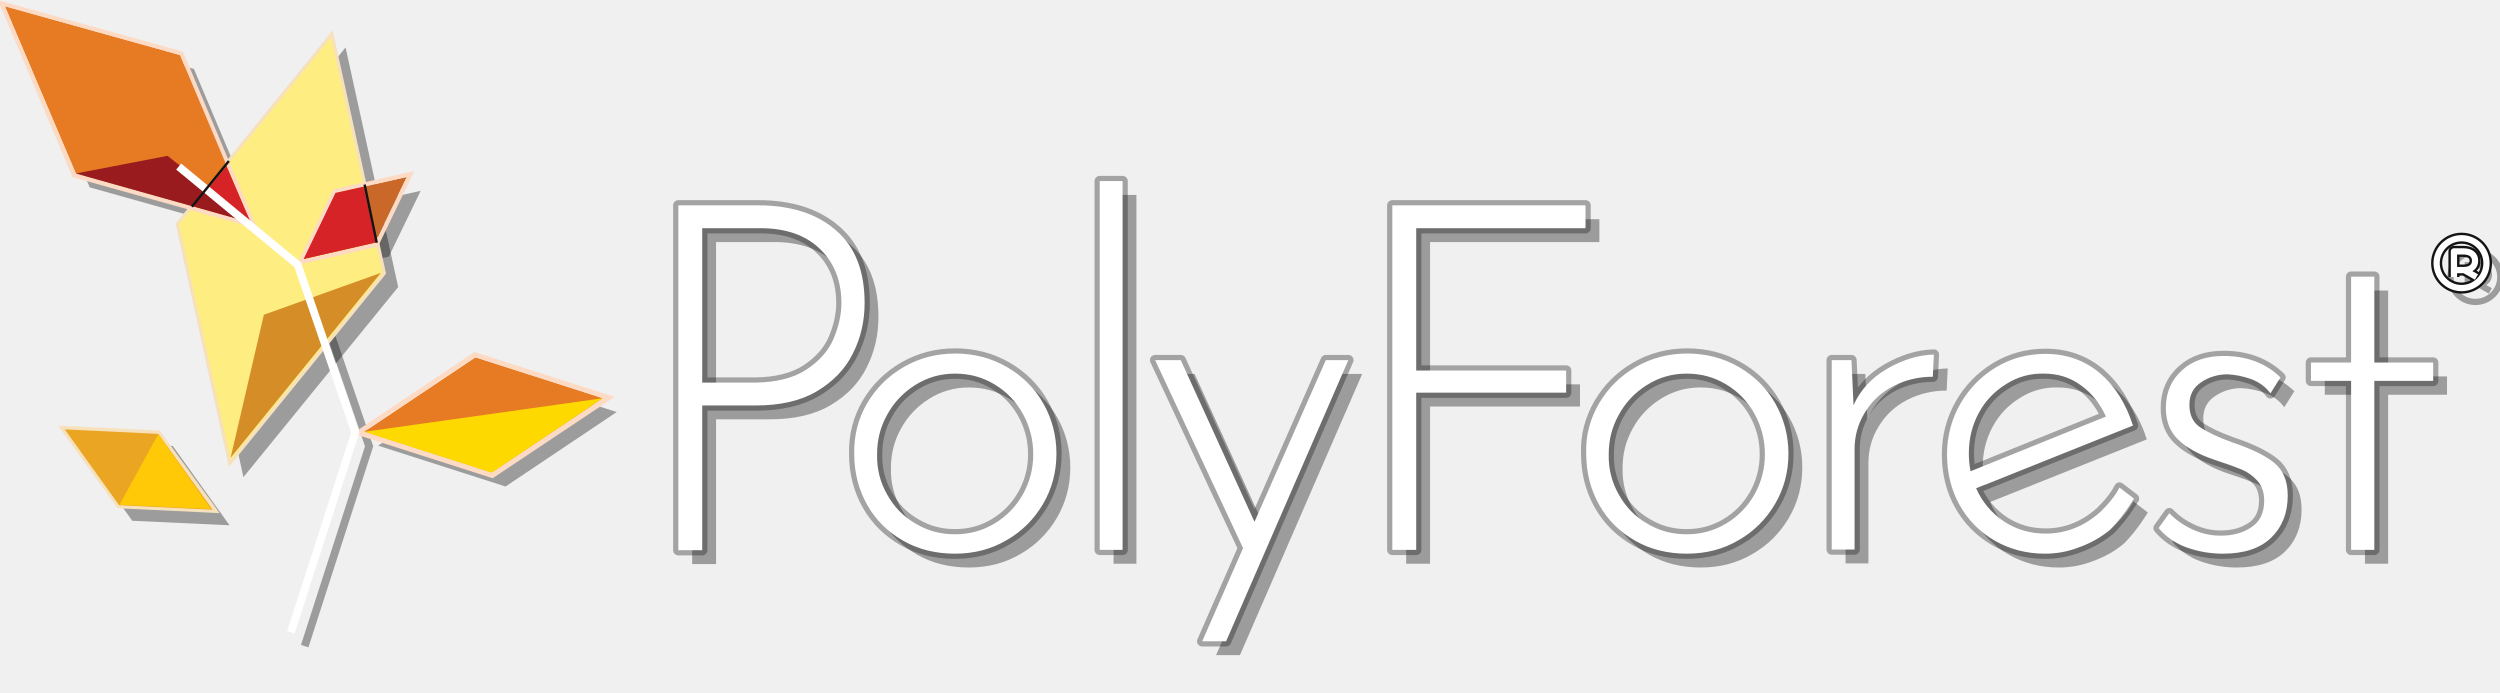
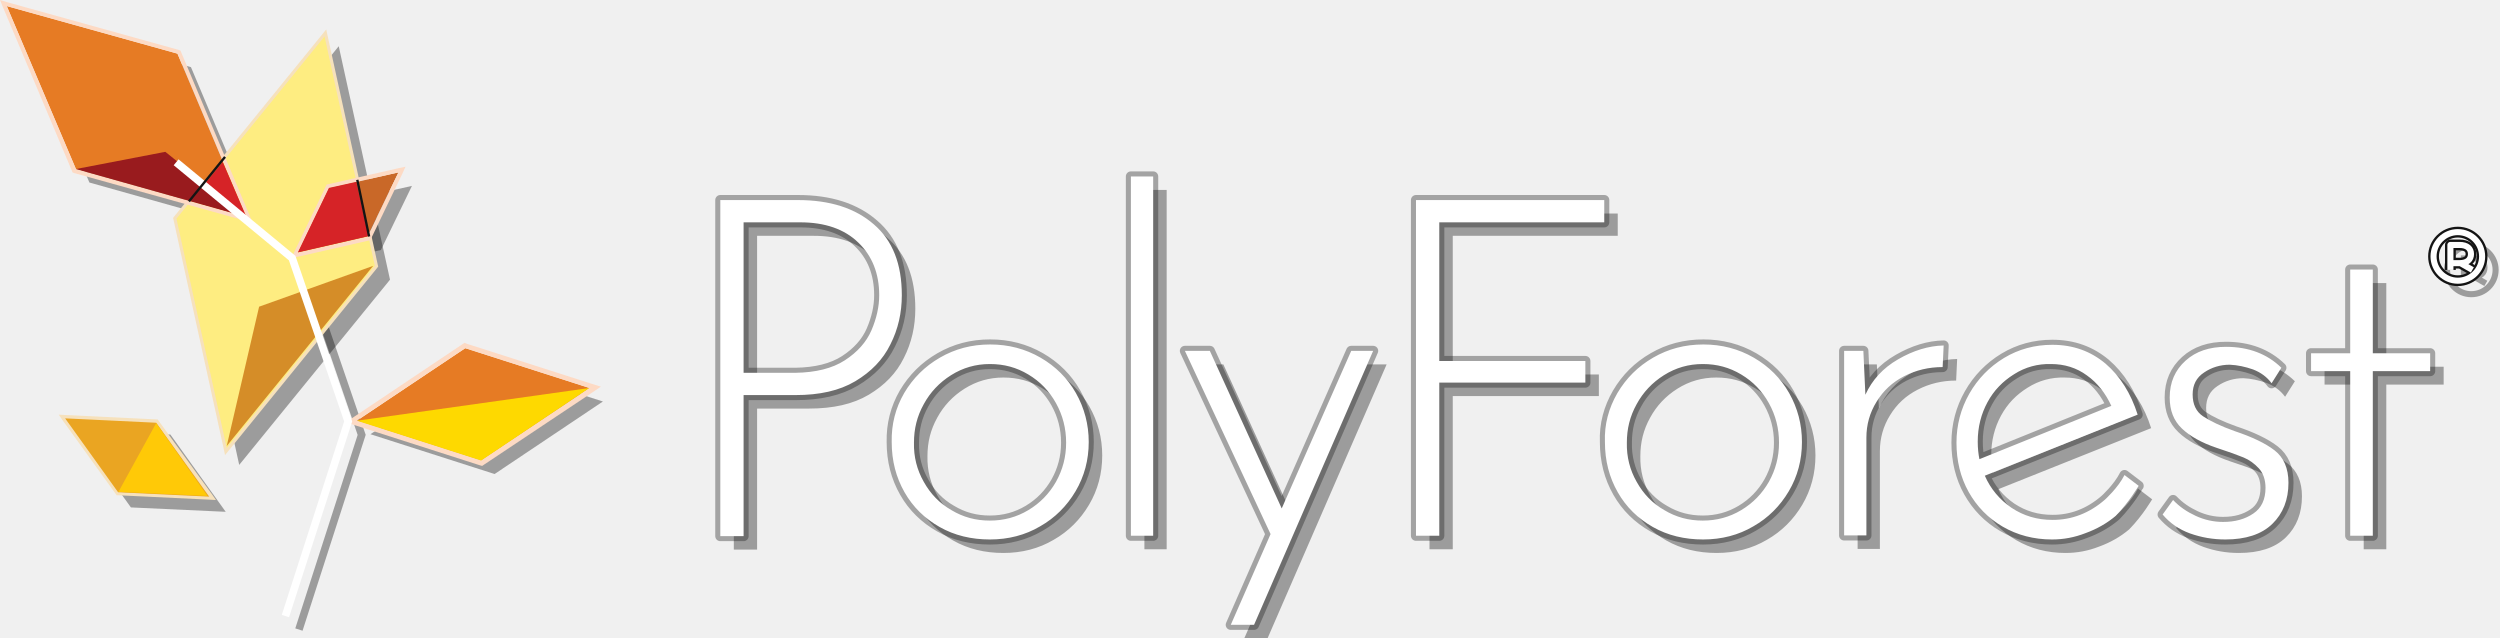
- <svg xmlns="http://www.w3.org/2000/svg" version="1.1" baseProfile="basic" x="0px" y="0px" width="722px" height="200px" viewBox="0.6 0 722 200" enable-background="new 0.6 0 722 200" xml:space="preserve">
+ <svg xmlns="http://www.w3.org/2000/svg" version="1.1" baseProfile="basic" x="0px" y="0px" width="741px" height="189px" viewBox="0 0 741 189" xml:space="preserve">
  <defs>
</defs>
  <g fill="#000000" fill-opacity="0.35" transform="translate(4,4)">
    <polygon points="2,1.8 22.5,50.1 73,64.3 52.6,15.9 " />
    <polygon points="51.8,64.7 96.4,9.7 111.6,78.9 66.9,133.8 " />
    <polygon points="118.1,51.1 97.5,55.7 88.3,74.8 108.9,70.1 " />
    <polygon points="174.7,115 137.9,103.2 105.8,124.7 142.6,136.5 " />
    <polygon points="34.8,146.4 18.3,123.4 46.5,124.8 62.9,147.7 " />
    <polyline fill="none" stroke="#000000" stroke-opacity="0.35" stroke-width="2.264" points="52.2,48.1 86.6,76.5 103.2,124.9 84.6,182.6 " />
  </g>
-   <path fill="#000000" fill-opacity="0.35" transform="translate(4,4)" d="M242,66.5c5.6,4.8,8.3,11.8,8.3,21c0,5.2-1.1,10.1-3.4,14.6c-2.2,4.5-5.7,8.1-10.4,10.9  c-4.7,2.8-10.6,4.1-17.7,4.1h-15.4v41.8h-6.9V59.3h23C229,59.3,236.5,61.7,242,66.5z M233.4,106.8c3.7-2.4,6.4-5.4,7.9-8.9  c1.5-3.5,2.3-7,2.3-10.4c0-6.4-2.1-11.7-6.2-15.6c-4.1-4-9.9-6-17.2-6h-16.8v44.6h15.4C224.8,110.4,229.7,109.2,233.4,106.8z   M251,116.5c2.6-4.4,6.1-7.9,10.6-10.5c4.5-2.6,9.4-3.9,14.9-3.9c5.4,0,10.4,1.3,14.9,3.9c4.5,2.6,8,6.1,10.5,10.5  c2.5,4.4,3.8,9.3,3.8,14.5c0,5.3-1.3,10.2-3.9,14.6c-2.6,4.4-6.1,7.9-10.5,10.4c-4.4,2.6-9.4,3.9-14.9,3.9c-5.5,0-10.5-1.2-14.9-3.7  c-4.4-2.5-7.9-5.9-10.4-10.3c-2.5-4.4-3.8-9.3-3.8-14.9C247.2,125.8,248.4,121,251,116.5z M256.8,142.8c2,3.6,4.7,6.4,8.2,8.4  c3.5,2.1,7.2,3.1,11.4,3.1c4.1,0,7.9-1,11.4-3.1c3.5-2.1,6.2-4.9,8.2-8.4c2-3.6,3-7.4,3-11.6s-1-8.1-3-11.7c-2-3.6-4.7-6.4-8.2-8.5  c-3.5-2.1-7.2-3.1-11.4-3.1c-4.2,0-8,1.1-11.5,3.3c-3.5,2.2-6.2,5.1-8.1,8.6c-2,3.6-2.9,7.3-2.9,11.4  C253.8,135.4,254.8,139.3,256.8,142.8z M324.8,52.3v106.5h-6.6V52.3H324.8z M390,104l-35.3,81.2h-6.9l11.8-26.9L334.2,104h7.4  l21.3,46.7l20.6-46.7H390z M458.5,59.3v6.6h-48.9v41.1h43.3v6.4h-43.3v45.4h-6.9V59.3H458.5z M462.4,116.5  c2.6-4.4,6.1-7.9,10.6-10.5c4.5-2.6,9.4-3.9,14.9-3.9c5.4,0,10.4,1.3,14.9,3.9c4.5,2.6,8,6.1,10.5,10.5c2.5,4.4,3.8,9.3,3.8,14.5  c0,5.3-1.3,10.2-3.9,14.6c-2.6,4.4-6.1,7.9-10.5,10.4c-4.4,2.6-9.4,3.9-14.9,3.9c-5.5,0-10.5-1.2-14.9-3.7  c-4.4-2.5-7.9-5.9-10.4-10.3s-3.8-9.3-3.8-14.9C458.5,125.8,459.8,121,462.4,116.5z M468.1,142.8c2,3.6,4.7,6.4,8.2,8.4  c3.5,2.1,7.2,3.1,11.4,3.1c4.1,0,7.9-1,11.4-3.1c3.5-2.1,6.2-4.9,8.2-8.4c2-3.6,3-7.4,3-11.6s-1-8.1-3-11.7c-2-3.6-4.7-6.4-8.2-8.5  c-3.5-2.1-7.2-3.1-11.4-3.1c-4.2,0-8,1.1-11.5,3.3c-3.5,2.2-6.2,5.1-8.1,8.6c-2,3.6-2.9,7.3-2.9,11.4  C465.1,135.4,466.1,139.3,468.1,142.8z M545.6,106.5c4.5-2.6,9-4,13.5-4.1l-0.3,6.4c-4.1,0-7.9,0.9-11.4,2.7  c-3.5,1.8-6.2,4.3-8.2,7.6c-2,3.2-3,6.8-3,10.6v29h-6.6V104h5.7l0.6,13C537.9,112.6,541.1,109.1,545.6,106.5z M610.1,152.9  c-2.6,2.2-5.6,3.9-8.9,5.1c-3.3,1.3-6.6,1.9-10,1.9c-5.4,0-10.3-1.3-14.6-3.8c-4.3-2.5-7.7-6-10.1-10.3c-2.4-4.3-3.6-9.2-3.6-14.6  c0-5.2,1.3-10.1,3.8-14.5c2.5-4.4,6-8,10.3-10.6c4.3-2.6,9.1-3.9,14.3-3.9c6.2,0,11.4,1.9,15.8,5.6c4.3,3.7,7.5,8.8,9.5,15.1  L571.3,141c1.7,3.9,4.4,7.1,7.9,9.5c3.6,2.4,7.6,3.6,12.2,3.6c5.7,0,10.9-2,15.5-6c0,0,3.9-3.5,5.8-7.3l4.2,3.2  C616.8,144.1,614.2,148.7,610.1,152.9z M580,110.9c-3.4,2.1-6,4.8-7.9,8.3s-2.9,7.4-2.9,11.7c0,2,0.2,3.7,0.5,5.2l39.1-15.8  c-1.7-3.7-4.1-6.8-7.2-9c-3.1-2.3-6.7-3.4-10.7-3.4C587,107.8,583.3,108.8,580,110.9z M632.1,158.1c-3.3-1.2-6-3.1-8.1-5.6l3.1-4.3  c1.9,2,4.1,3.5,6.7,4.7c2.6,1.2,5.3,1.8,8.1,1.8c3.6,0,6.5-0.8,9-2.5c2.4-1.6,3.6-4.2,3.6-7.6c0-2.4-0.7-4.4-2-5.8  c-1.3-1.4-2.8-2.5-4.5-3.2s-4.4-1.7-8.1-2.9c-4.4-1.5-7.8-3.4-10.2-5.7c-2.4-2.3-3.6-5.3-3.6-9.2c0-4.5,1.6-8.1,4.7-10.9  c3.1-2.8,7.1-4.1,12-4.1c6.7,0,12.2,2.1,16.4,6.2l-2.9,4.6c-1.4-1.9-3.2-3.2-5.5-4.1c-2.3-0.8-4.6-1.3-6.9-1.4  c-2.8,0-5.4,0.8-7.6,2.3c-2.3,1.5-3.4,3.7-3.4,6.5c0,2.9,1,5.1,3.1,6.5c2.1,1.4,5.2,2.9,9.4,4.4c5.1,1.7,9.1,3.6,11.8,5.7  c2.7,2.1,4.1,5.3,4.1,9.6c0,5-1.6,9.1-4.8,12.2c-3.2,3.1-7.9,4.6-13.9,4.6C638.9,159.9,635.5,159.3,632.1,158.1z M686.3,79.9v24.8  h17v5.3h-17v48.8h-6.7V110H668v-5.3h11.6V79.9H686.3z" />
-   <path fill="none" stroke="#141414" stroke-width="3" stroke-opacity="0.35" stroke-linejoin="round" d="M242,66.5c5.6,4.8,8.3,11.8,8.3,21c0,5.2-1.1,10.1-3.4,14.6c-2.2,4.5-5.7,8.1-10.4,10.9  c-4.7,2.8-10.6,4.1-17.7,4.1h-15.4v41.8h-6.9V59.3h23C229,59.3,236.5,61.7,242,66.5z M233.4,106.8c3.7-2.4,6.4-5.4,7.9-8.9  c1.5-3.5,2.3-7,2.3-10.4c0-6.4-2.1-11.7-6.2-15.6c-4.1-4-9.9-6-17.2-6h-16.8v44.6h15.4C224.8,110.4,229.7,109.2,233.4,106.8z   M251,116.5c2.6-4.4,6.1-7.9,10.6-10.5c4.5-2.6,9.4-3.9,14.9-3.9c5.4,0,10.4,1.3,14.9,3.9c4.5,2.6,8,6.1,10.5,10.5  c2.5,4.4,3.8,9.3,3.8,14.5c0,5.3-1.3,10.2-3.9,14.6c-2.6,4.4-6.1,7.9-10.5,10.4c-4.4,2.6-9.4,3.9-14.9,3.9c-5.5,0-10.5-1.2-14.9-3.7  c-4.4-2.5-7.9-5.9-10.4-10.3c-2.5-4.4-3.8-9.3-3.8-14.9C247.2,125.8,248.4,121,251,116.5z M256.8,142.8c2,3.6,4.7,6.4,8.2,8.4  c3.5,2.1,7.2,3.1,11.4,3.1c4.1,0,7.9-1,11.4-3.1c3.5-2.1,6.2-4.9,8.2-8.4c2-3.6,3-7.4,3-11.6s-1-8.1-3-11.7c-2-3.6-4.7-6.4-8.2-8.5  c-3.5-2.1-7.2-3.1-11.4-3.1c-4.2,0-8,1.1-11.5,3.3c-3.5,2.2-6.2,5.1-8.1,8.6c-2,3.6-2.9,7.3-2.9,11.4  C253.8,135.4,254.8,139.3,256.8,142.8z M324.8,52.3v106.5h-6.6V52.3H324.8z M390,104l-35.3,81.2h-6.9l11.8-26.9L334.2,104h7.4  l21.3,46.7l20.6-46.7H390z M458.5,59.3v6.6h-48.9v41.1h43.3v6.4h-43.3v45.4h-6.9V59.3H458.5z M462.4,116.5  c2.6-4.4,6.1-7.9,10.6-10.5c4.5-2.6,9.4-3.9,14.9-3.9c5.4,0,10.4,1.3,14.9,3.9c4.5,2.6,8,6.1,10.5,10.5c2.5,4.4,3.8,9.3,3.8,14.5  c0,5.3-1.3,10.2-3.9,14.6c-2.6,4.4-6.1,7.9-10.5,10.4c-4.4,2.6-9.4,3.9-14.9,3.9c-5.5,0-10.5-1.2-14.9-3.7  c-4.4-2.5-7.9-5.9-10.4-10.3s-3.8-9.3-3.8-14.9C458.5,125.8,459.8,121,462.4,116.5z M468.1,142.8c2,3.6,4.7,6.4,8.2,8.4  c3.5,2.1,7.2,3.1,11.4,3.1c4.1,0,7.9-1,11.4-3.1c3.5-2.1,6.2-4.9,8.2-8.4c2-3.6,3-7.4,3-11.6s-1-8.1-3-11.7c-2-3.6-4.7-6.4-8.2-8.5  c-3.5-2.1-7.2-3.1-11.4-3.1c-4.2,0-8,1.1-11.5,3.3c-3.5,2.2-6.2,5.1-8.1,8.6c-2,3.6-2.9,7.3-2.9,11.4  C465.1,135.4,466.1,139.3,468.1,142.8z M545.6,106.5c4.5-2.6,9-4,13.5-4.1l-0.3,6.4c-4.1,0-7.9,0.9-11.4,2.7  c-3.5,1.8-6.2,4.3-8.2,7.6c-2,3.2-3,6.8-3,10.6v29h-6.6V104h5.7l0.6,13C537.9,112.6,541.1,109.1,545.6,106.5z M610.1,152.9  c-2.6,2.2-5.6,3.9-8.9,5.1c-3.3,1.3-6.6,1.9-10,1.9c-5.4,0-10.3-1.3-14.6-3.8c-4.3-2.5-7.7-6-10.1-10.3c-2.4-4.3-3.6-9.2-3.6-14.6  c0-5.2,1.3-10.1,3.8-14.5c2.5-4.4,6-8,10.3-10.6c4.3-2.6,9.1-3.9,14.3-3.9c6.2,0,11.4,1.9,15.8,5.6c4.3,3.7,7.5,8.8,9.5,15.1  L571.3,141c1.7,3.9,4.4,7.1,7.9,9.5c3.6,2.4,7.6,3.6,12.2,3.6c5.7,0,10.9-2,15.5-6c0,0,3.9-3.5,5.8-7.3l4.2,3.2  C616.8,144.1,614.2,148.7,610.1,152.9z M580,110.9c-3.4,2.1-6,4.8-7.9,8.3s-2.9,7.4-2.9,11.7c0,2,0.2,3.7,0.5,5.2l39.1-15.8  c-1.7-3.7-4.1-6.8-7.2-9c-3.1-2.3-6.7-3.4-10.7-3.4C587,107.8,583.3,108.8,580,110.9z M632.1,158.1c-3.3-1.2-6-3.1-8.1-5.6l3.1-4.3  c1.9,2,4.1,3.5,6.7,4.7c2.6,1.2,5.3,1.8,8.1,1.8c3.6,0,6.5-0.8,9-2.5c2.4-1.6,3.6-4.2,3.6-7.6c0-2.4-0.7-4.4-2-5.8  c-1.3-1.4-2.8-2.5-4.5-3.2s-4.4-1.7-8.1-2.9c-4.4-1.5-7.8-3.4-10.2-5.7c-2.4-2.3-3.6-5.3-3.6-9.2c0-4.5,1.6-8.1,4.7-10.9  c3.1-2.8,7.1-4.1,12-4.1c6.7,0,12.2,2.1,16.4,6.2l-2.9,4.6c-1.4-1.9-3.2-3.2-5.5-4.1c-2.3-0.8-4.6-1.3-6.9-1.4  c-2.8,0-5.4,0.8-7.6,2.3c-2.3,1.5-3.4,3.7-3.4,6.5c0,2.9,1,5.1,3.1,6.5c2.1,1.4,5.2,2.9,9.4,4.4c5.1,1.7,9.1,3.6,11.8,5.7  c2.7,2.1,4.1,5.3,4.1,9.6c0,5-1.6,9.1-4.8,12.2c-3.2,3.1-7.9,4.6-13.9,4.6C638.9,159.9,635.5,159.3,632.1,158.1z M686.3,79.9v24.8  h17v5.3h-17v48.8h-6.7V110H668v-5.3h11.6V79.9H686.3z" />
-   <path fill="#FFFFFF" d="M242,66.5c5.6,4.8,8.3,11.8,8.3,21c0,5.2-1.1,10.1-3.4,14.6c-2.2,4.5-5.7,8.1-10.4,10.9  c-4.7,2.8-10.6,4.1-17.7,4.1h-15.4v41.8h-6.9V59.3h23C229,59.3,236.5,61.7,242,66.5z M233.4,106.8c3.7-2.4,6.4-5.4,7.9-8.9  c1.5-3.5,2.3-7,2.3-10.4c0-6.4-2.1-11.7-6.2-15.6c-4.1-4-9.9-6-17.2-6h-16.8v44.6h15.4C224.8,110.4,229.7,109.2,233.4,106.8z   M251,116.5c2.6-4.4,6.1-7.9,10.6-10.5c4.5-2.6,9.4-3.9,14.9-3.9c5.4,0,10.4,1.3,14.9,3.9c4.5,2.6,8,6.1,10.5,10.5  c2.5,4.4,3.8,9.3,3.8,14.5c0,5.3-1.3,10.2-3.9,14.6c-2.6,4.4-6.1,7.9-10.5,10.4c-4.4,2.6-9.4,3.9-14.9,3.9c-5.5,0-10.5-1.2-14.9-3.7  c-4.4-2.5-7.9-5.9-10.4-10.3c-2.5-4.4-3.8-9.3-3.8-14.9C247.2,125.8,248.4,121,251,116.5z M256.8,142.8c2,3.6,4.7,6.4,8.2,8.4  c3.5,2.1,7.2,3.1,11.4,3.1c4.1,0,7.9-1,11.4-3.1c3.5-2.1,6.2-4.9,8.2-8.4c2-3.6,3-7.4,3-11.6s-1-8.1-3-11.7c-2-3.6-4.7-6.4-8.2-8.5  c-3.5-2.1-7.2-3.1-11.4-3.1c-4.2,0-8,1.1-11.5,3.3c-3.5,2.2-6.2,5.1-8.1,8.6c-2,3.6-2.9,7.3-2.9,11.4  C253.8,135.4,254.8,139.3,256.8,142.8z M324.8,52.3v106.5h-6.6V52.3H324.8z M390,104l-35.3,81.2h-6.9l11.8-26.9L334.2,104h7.4  l21.3,46.7l20.6-46.7H390z M458.5,59.3v6.6h-48.9v41.1h43.3v6.4h-43.3v45.4h-6.9V59.3H458.5z M462.4,116.5  c2.6-4.4,6.1-7.9,10.6-10.5c4.5-2.6,9.4-3.9,14.9-3.9c5.4,0,10.4,1.3,14.9,3.9c4.5,2.6,8,6.1,10.5,10.5c2.5,4.4,3.8,9.3,3.8,14.5  c0,5.3-1.3,10.2-3.9,14.6c-2.6,4.4-6.1,7.9-10.5,10.4c-4.4,2.6-9.4,3.9-14.9,3.9c-5.5,0-10.5-1.2-14.9-3.7  c-4.4-2.5-7.9-5.9-10.4-10.3s-3.8-9.3-3.8-14.9C458.5,125.8,459.8,121,462.4,116.5z M468.1,142.8c2,3.6,4.7,6.4,8.2,8.4  c3.5,2.1,7.2,3.1,11.4,3.1c4.1,0,7.9-1,11.4-3.1c3.5-2.1,6.2-4.9,8.2-8.4c2-3.6,3-7.4,3-11.6s-1-8.1-3-11.7c-2-3.6-4.7-6.4-8.2-8.5  c-3.5-2.1-7.2-3.1-11.4-3.1c-4.2,0-8,1.1-11.5,3.3c-3.5,2.2-6.2,5.1-8.1,8.6c-2,3.6-2.9,7.3-2.9,11.4  C465.1,135.4,466.1,139.3,468.1,142.8z M545.6,106.5c4.5-2.6,9-4,13.5-4.1l-0.3,6.4c-4.1,0-7.9,0.9-11.4,2.7  c-3.5,1.8-6.2,4.3-8.2,7.6c-2,3.2-3,6.8-3,10.6v29h-6.6V104h5.7l0.6,13C537.9,112.6,541.1,109.1,545.6,106.5z M610.1,152.9  c-2.6,2.2-5.6,3.9-8.9,5.1c-3.3,1.3-6.6,1.9-10,1.9c-5.4,0-10.3-1.3-14.6-3.8c-4.3-2.5-7.7-6-10.1-10.3c-2.4-4.3-3.6-9.2-3.6-14.6  c0-5.2,1.3-10.1,3.8-14.5c2.5-4.4,6-8,10.3-10.6c4.3-2.6,9.1-3.9,14.3-3.9c6.2,0,11.4,1.9,15.8,5.6c4.3,3.7,7.5,8.8,9.5,15.1  L571.3,141c1.7,3.9,4.4,7.1,7.9,9.5c3.6,2.4,7.6,3.6,12.2,3.6c5.7,0,10.9-2,15.5-6c0,0,3.9-3.5,5.8-7.3l4.2,3.2  C616.8,144.1,614.2,148.7,610.1,152.9z M580,110.9c-3.4,2.1-6,4.8-7.9,8.3s-2.9,7.4-2.9,11.7c0,2,0.2,3.7,0.5,5.2l39.1-15.8  c-1.7-3.7-4.1-6.8-7.2-9c-3.1-2.3-6.7-3.4-10.7-3.4C587,107.8,583.3,108.8,580,110.9z M632.1,158.1c-3.3-1.2-6-3.1-8.1-5.6l3.1-4.3  c1.9,2,4.1,3.5,6.7,4.7c2.6,1.2,5.3,1.8,8.1,1.8c3.6,0,6.5-0.8,9-2.5c2.4-1.6,3.6-4.2,3.6-7.6c0-2.4-0.7-4.4-2-5.8  c-1.3-1.4-2.8-2.5-4.5-3.2s-4.4-1.7-8.1-2.9c-4.4-1.5-7.8-3.4-10.2-5.7c-2.4-2.3-3.6-5.3-3.6-9.2c0-4.5,1.6-8.1,4.7-10.9  c3.1-2.8,7.1-4.1,12-4.1c6.7,0,12.2,2.1,16.4,6.2l-2.9,4.6c-1.4-1.9-3.2-3.2-5.5-4.1c-2.3-0.8-4.6-1.3-6.9-1.4  c-2.8,0-5.4,0.8-7.6,2.3c-2.3,1.5-3.4,3.7-3.4,6.5c0,2.9,1,5.1,3.1,6.5c2.1,1.4,5.2,2.9,9.4,4.4c5.1,1.7,9.1,3.6,11.8,5.7  c2.7,2.1,4.1,5.3,4.1,9.6c0,5-1.6,9.1-4.8,12.2c-3.2,3.1-7.9,4.6-13.9,4.6C638.9,159.9,635.5,159.3,632.1,158.1z M686.3,79.9v24.8  h17v5.3h-17v48.8h-6.7V110H668v-5.3h11.6V79.9H686.3z" />
+   <path fill="#000000" fill-opacity="0.35" transform="translate(21,4)" d="M242,66.5c5.6,4.8,8.3,11.8,8.3,21c0,5.2-1.1,10.1-3.4,14.6c-2.2,4.5-5.7,8.1-10.4,10.9  c-4.7,2.8-10.6,4.1-17.7,4.1h-15.4v41.8h-6.9V59.3h23C229,59.3,236.5,61.7,242,66.5z M233.4,106.8c3.7-2.4,6.4-5.4,7.9-8.9  c1.5-3.5,2.3-7,2.3-10.4c0-6.4-2.1-11.7-6.2-15.6c-4.1-4-9.9-6-17.2-6h-16.8v44.6h15.4C224.8,110.4,229.7,109.2,233.4,106.8z   M251,116.5c2.6-4.4,6.1-7.9,10.6-10.5c4.5-2.6,9.4-3.9,14.9-3.9c5.4,0,10.4,1.3,14.9,3.9c4.5,2.6,8,6.1,10.5,10.5  c2.5,4.4,3.8,9.3,3.8,14.5c0,5.3-1.3,10.2-3.9,14.6c-2.6,4.4-6.1,7.9-10.5,10.4c-4.4,2.6-9.4,3.9-14.9,3.9c-5.5,0-10.5-1.2-14.9-3.7  c-4.4-2.5-7.9-5.9-10.4-10.3c-2.5-4.4-3.8-9.3-3.8-14.9C247.2,125.8,248.4,121,251,116.5z M256.8,142.8c2,3.6,4.7,6.4,8.2,8.4  c3.5,2.1,7.2,3.1,11.4,3.1c4.1,0,7.9-1,11.4-3.1c3.5-2.1,6.2-4.9,8.2-8.4c2-3.6,3-7.4,3-11.6s-1-8.1-3-11.7c-2-3.6-4.7-6.4-8.2-8.5  c-3.5-2.1-7.2-3.1-11.4-3.1c-4.2,0-8,1.1-11.5,3.3c-3.5,2.2-6.2,5.1-8.1,8.6c-2,3.6-2.9,7.3-2.9,11.4  C253.8,135.4,254.8,139.3,256.8,142.8z M324.8,52.3v106.5h-6.6V52.3H324.8z M390,104l-35.3,81.2h-6.9l11.8-26.9L334.2,104h7.4  l21.3,46.7l20.6-46.7H390z M458.5,59.3v6.6h-48.9v41.1h43.3v6.4h-43.3v45.4h-6.9V59.3H458.5z M462.4,116.5  c2.6-4.4,6.1-7.9,10.6-10.5c4.5-2.6,9.4-3.9,14.9-3.9c5.4,0,10.4,1.3,14.9,3.9c4.5,2.6,8,6.1,10.5,10.5c2.5,4.4,3.8,9.3,3.8,14.5  c0,5.3-1.3,10.2-3.9,14.6c-2.6,4.4-6.1,7.9-10.5,10.4c-4.4,2.6-9.4,3.9-14.9,3.9c-5.5,0-10.5-1.2-14.9-3.7  c-4.4-2.5-7.9-5.9-10.4-10.3s-3.8-9.3-3.8-14.9C458.5,125.8,459.8,121,462.4,116.5z M468.1,142.8c2,3.6,4.7,6.4,8.2,8.4  c3.5,2.1,7.2,3.1,11.4,3.1c4.1,0,7.9-1,11.4-3.1c3.5-2.1,6.2-4.9,8.2-8.4c2-3.6,3-7.4,3-11.6s-1-8.1-3-11.7c-2-3.6-4.7-6.4-8.2-8.5  c-3.5-2.1-7.2-3.1-11.4-3.1c-4.2,0-8,1.1-11.5,3.3c-3.5,2.2-6.2,5.1-8.1,8.6c-2,3.6-2.9,7.3-2.9,11.4  C465.1,135.4,466.1,139.3,468.1,142.8z M545.6,106.5c4.5-2.6,9-4,13.5-4.1l-0.3,6.4c-4.1,0-7.9,0.9-11.4,2.7  c-3.5,1.8-6.2,4.3-8.2,7.6c-2,3.2-3,6.8-3,10.6v29h-6.6V104h5.7l0.6,13C537.9,112.6,541.1,109.1,545.6,106.5z M610.1,152.9  c-2.6,2.2-5.6,3.9-8.9,5.1c-3.3,1.3-6.6,1.9-10,1.9c-5.4,0-10.3-1.3-14.6-3.8c-4.3-2.5-7.7-6-10.1-10.3c-2.4-4.3-3.6-9.2-3.6-14.6  c0-5.2,1.3-10.1,3.8-14.5c2.5-4.4,6-8,10.3-10.6c4.3-2.6,9.1-3.9,14.3-3.9c6.2,0,11.4,1.9,15.8,5.6c4.3,3.7,7.5,8.8,9.5,15.1  L571.3,141c1.7,3.9,4.4,7.1,7.9,9.5c3.6,2.4,7.6,3.6,12.2,3.6c5.7,0,10.9-2,15.5-6c0,0,3.9-3.5,5.8-7.3l4.2,3.2  C616.8,144.1,614.2,148.7,610.1,152.9z M580,110.9c-3.4,2.1-6,4.8-7.9,8.3s-2.9,7.4-2.9,11.7c0,2,0.2,3.7,0.5,5.2l39.1-15.8  c-1.7-3.7-4.1-6.8-7.2-9c-3.1-2.3-6.7-3.4-10.7-3.4C587,107.8,583.3,108.8,580,110.9z M632.1,158.1c-3.3-1.2-6-3.1-8.1-5.6l3.1-4.3  c1.9,2,4.1,3.5,6.7,4.7c2.6,1.2,5.3,1.8,8.1,1.8c3.6,0,6.5-0.8,9-2.5c2.4-1.6,3.6-4.2,3.6-7.6c0-2.4-0.7-4.4-2-5.8  c-1.3-1.4-2.8-2.5-4.5-3.2s-4.4-1.7-8.1-2.9c-4.4-1.5-7.8-3.4-10.2-5.7c-2.4-2.3-3.6-5.3-3.6-9.2c0-4.5,1.6-8.1,4.7-10.9  c3.1-2.8,7.1-4.1,12-4.1c6.7,0,12.2,2.1,16.4,6.2l-2.9,4.6c-1.4-1.9-3.2-3.2-5.5-4.1c-2.3-0.8-4.6-1.3-6.9-1.4  c-2.8,0-5.4,0.8-7.6,2.3c-2.3,1.5-3.4,3.7-3.4,6.5c0,2.9,1,5.1,3.1,6.5c2.1,1.4,5.2,2.9,9.4,4.4c5.1,1.7,9.1,3.6,11.8,5.7  c2.7,2.1,4.1,5.3,4.1,9.6c0,5-1.6,9.1-4.8,12.2c-3.2,3.1-7.9,4.6-13.9,4.6C638.9,159.9,635.5,159.3,632.1,158.1z M686.3,79.9v24.8  h17v5.3h-17v48.8h-6.7V110H668v-5.3h11.6V79.9H686.3z" />
+   <path fill="none" stroke="#141414" stroke-width="3" stroke-opacity="0.35" stroke-linejoin="round" transform="translate(17,0)" d="M242,66.5c5.6,4.8,8.3,11.8,8.3,21c0,5.2-1.1,10.1-3.4,14.6c-2.2,4.5-5.7,8.1-10.4,10.9  c-4.7,2.8-10.6,4.1-17.7,4.1h-15.4v41.8h-6.9V59.3h23C229,59.3,236.5,61.7,242,66.5z M233.4,106.8c3.7-2.4,6.4-5.4,7.9-8.9  c1.5-3.5,2.3-7,2.3-10.4c0-6.4-2.1-11.7-6.2-15.6c-4.1-4-9.9-6-17.2-6h-16.8v44.6h15.4C224.8,110.4,229.7,109.2,233.4,106.8z   M251,116.5c2.6-4.4,6.1-7.9,10.6-10.5c4.5-2.6,9.4-3.9,14.9-3.9c5.4,0,10.4,1.3,14.9,3.9c4.5,2.6,8,6.1,10.5,10.5  c2.5,4.4,3.8,9.3,3.8,14.5c0,5.3-1.3,10.2-3.9,14.6c-2.6,4.4-6.1,7.9-10.5,10.4c-4.4,2.6-9.4,3.9-14.9,3.9c-5.5,0-10.5-1.2-14.9-3.7  c-4.4-2.5-7.9-5.9-10.4-10.3c-2.5-4.4-3.8-9.3-3.8-14.9C247.2,125.8,248.4,121,251,116.5z M256.8,142.8c2,3.6,4.7,6.4,8.2,8.4  c3.5,2.1,7.2,3.1,11.4,3.1c4.1,0,7.9-1,11.4-3.1c3.5-2.1,6.2-4.9,8.2-8.4c2-3.6,3-7.4,3-11.6s-1-8.1-3-11.7c-2-3.6-4.7-6.4-8.2-8.5  c-3.5-2.1-7.2-3.1-11.4-3.1c-4.2,0-8,1.1-11.5,3.3c-3.5,2.2-6.2,5.1-8.1,8.6c-2,3.6-2.9,7.3-2.9,11.4  C253.8,135.4,254.8,139.3,256.8,142.8z M324.8,52.3v106.5h-6.6V52.3H324.8z M390,104l-35.3,81.2h-6.9l11.8-26.9L334.2,104h7.4  l21.3,46.7l20.6-46.7H390z M458.5,59.3v6.6h-48.9v41.1h43.3v6.4h-43.3v45.4h-6.9V59.3H458.5z M462.4,116.5  c2.6-4.4,6.1-7.9,10.6-10.5c4.5-2.6,9.4-3.9,14.9-3.9c5.4,0,10.4,1.3,14.9,3.9c4.5,2.6,8,6.1,10.5,10.5c2.5,4.4,3.8,9.3,3.8,14.5  c0,5.3-1.3,10.2-3.9,14.6c-2.6,4.4-6.1,7.9-10.5,10.4c-4.4,2.6-9.4,3.9-14.9,3.9c-5.5,0-10.5-1.2-14.9-3.7  c-4.4-2.5-7.9-5.9-10.4-10.3s-3.8-9.3-3.8-14.9C458.5,125.8,459.8,121,462.4,116.5z M468.1,142.8c2,3.6,4.7,6.4,8.2,8.4  c3.5,2.1,7.2,3.1,11.4,3.1c4.1,0,7.9-1,11.4-3.1c3.5-2.1,6.2-4.9,8.2-8.4c2-3.6,3-7.4,3-11.6s-1-8.1-3-11.7c-2-3.6-4.7-6.4-8.2-8.5  c-3.5-2.1-7.2-3.1-11.4-3.1c-4.2,0-8,1.1-11.5,3.3c-3.5,2.2-6.2,5.1-8.1,8.6c-2,3.6-2.9,7.3-2.9,11.4  C465.1,135.4,466.1,139.3,468.1,142.8z M545.6,106.5c4.5-2.6,9-4,13.5-4.1l-0.3,6.4c-4.1,0-7.9,0.9-11.4,2.7  c-3.5,1.8-6.2,4.3-8.2,7.6c-2,3.2-3,6.8-3,10.6v29h-6.6V104h5.7l0.6,13C537.9,112.6,541.1,109.1,545.6,106.5z M610.1,152.9  c-2.6,2.2-5.6,3.9-8.9,5.1c-3.3,1.3-6.6,1.9-10,1.9c-5.4,0-10.3-1.3-14.6-3.8c-4.3-2.5-7.7-6-10.1-10.3c-2.4-4.3-3.6-9.2-3.6-14.6  c0-5.2,1.3-10.1,3.8-14.5c2.5-4.4,6-8,10.3-10.6c4.3-2.6,9.1-3.9,14.3-3.9c6.2,0,11.4,1.9,15.8,5.6c4.3,3.7,7.5,8.8,9.5,15.1  L571.3,141c1.7,3.9,4.4,7.1,7.9,9.5c3.6,2.4,7.6,3.6,12.2,3.6c5.7,0,10.9-2,15.5-6c0,0,3.9-3.5,5.8-7.3l4.2,3.2  C616.8,144.1,614.2,148.7,610.1,152.9z M580,110.9c-3.4,2.1-6,4.8-7.9,8.3s-2.9,7.4-2.9,11.7c0,2,0.2,3.7,0.5,5.2l39.1-15.8  c-1.7-3.7-4.1-6.8-7.2-9c-3.1-2.3-6.7-3.4-10.7-3.4C587,107.8,583.3,108.8,580,110.9z M632.1,158.1c-3.3-1.2-6-3.1-8.1-5.6l3.1-4.3  c1.9,2,4.1,3.5,6.7,4.7c2.6,1.2,5.3,1.8,8.1,1.8c3.6,0,6.5-0.8,9-2.5c2.4-1.6,3.6-4.2,3.6-7.6c0-2.4-0.7-4.4-2-5.8  c-1.3-1.4-2.8-2.5-4.5-3.2s-4.4-1.7-8.1-2.9c-4.4-1.5-7.8-3.4-10.2-5.7c-2.4-2.3-3.6-5.3-3.6-9.2c0-4.5,1.6-8.1,4.7-10.9  c3.1-2.8,7.1-4.1,12-4.1c6.7,0,12.2,2.1,16.4,6.2l-2.9,4.6c-1.4-1.9-3.2-3.2-5.5-4.1c-2.3-0.8-4.6-1.3-6.9-1.4  c-2.8,0-5.4,0.8-7.6,2.3c-2.3,1.5-3.4,3.7-3.4,6.5c0,2.9,1,5.1,3.1,6.5c2.1,1.4,5.2,2.9,9.4,4.4c5.1,1.7,9.1,3.6,11.8,5.7  c2.7,2.1,4.1,5.3,4.1,9.6c0,5-1.6,9.1-4.8,12.2c-3.2,3.1-7.9,4.6-13.9,4.6C638.9,159.9,635.5,159.3,632.1,158.1z M686.3,79.9v24.8  h17v5.3h-17v48.8h-6.7V110H668v-5.3h11.6V79.9H686.3z" />
+   <path fill="#FFFFFF" transform="translate(17,0)" d="M242,66.5c5.6,4.8,8.3,11.8,8.3,21c0,5.2-1.1,10.1-3.4,14.6c-2.2,4.5-5.7,8.1-10.4,10.9  c-4.7,2.8-10.6,4.1-17.7,4.1h-15.4v41.8h-6.9V59.3h23C229,59.3,236.5,61.7,242,66.5z M233.4,106.8c3.7-2.4,6.4-5.4,7.9-8.9  c1.5-3.5,2.3-7,2.3-10.4c0-6.4-2.1-11.7-6.2-15.6c-4.1-4-9.9-6-17.2-6h-16.8v44.6h15.4C224.8,110.4,229.7,109.2,233.4,106.8z   M251,116.5c2.6-4.4,6.1-7.9,10.6-10.5c4.5-2.6,9.4-3.9,14.9-3.9c5.4,0,10.4,1.3,14.9,3.9c4.5,2.6,8,6.1,10.5,10.5  c2.5,4.4,3.8,9.3,3.8,14.5c0,5.3-1.3,10.2-3.9,14.6c-2.6,4.4-6.1,7.9-10.5,10.4c-4.4,2.6-9.4,3.9-14.9,3.9c-5.5,0-10.5-1.2-14.9-3.7  c-4.4-2.5-7.9-5.9-10.4-10.3c-2.5-4.4-3.8-9.3-3.8-14.9C247.2,125.8,248.4,121,251,116.5z M256.8,142.8c2,3.6,4.7,6.4,8.2,8.4  c3.5,2.1,7.2,3.1,11.4,3.1c4.1,0,7.9-1,11.4-3.1c3.5-2.1,6.2-4.9,8.2-8.4c2-3.6,3-7.4,3-11.6s-1-8.1-3-11.7c-2-3.6-4.7-6.4-8.2-8.5  c-3.5-2.1-7.2-3.1-11.4-3.1c-4.2,0-8,1.1-11.5,3.3c-3.5,2.2-6.2,5.1-8.1,8.6c-2,3.6-2.9,7.3-2.9,11.4  C253.8,135.4,254.8,139.3,256.8,142.8z M324.8,52.3v106.5h-6.6V52.3H324.8z M390,104l-35.3,81.2h-6.9l11.8-26.9L334.2,104h7.4  l21.3,46.7l20.6-46.7H390z M458.5,59.3v6.6h-48.9v41.1h43.3v6.4h-43.3v45.4h-6.9V59.3H458.5z M462.4,116.5  c2.6-4.4,6.1-7.9,10.6-10.5c4.5-2.6,9.4-3.9,14.9-3.9c5.4,0,10.4,1.3,14.9,3.9c4.5,2.6,8,6.1,10.5,10.5c2.5,4.4,3.8,9.3,3.8,14.5  c0,5.3-1.3,10.2-3.9,14.6c-2.6,4.4-6.1,7.9-10.5,10.4c-4.4,2.6-9.4,3.9-14.9,3.9c-5.5,0-10.5-1.2-14.9-3.7  c-4.4-2.5-7.9-5.9-10.4-10.3s-3.8-9.3-3.8-14.9C458.5,125.8,459.8,121,462.4,116.5z M468.1,142.8c2,3.6,4.7,6.4,8.2,8.4  c3.5,2.1,7.2,3.1,11.4,3.1c4.1,0,7.9-1,11.4-3.1c3.5-2.1,6.2-4.9,8.2-8.4c2-3.6,3-7.4,3-11.6s-1-8.1-3-11.7c-2-3.6-4.7-6.4-8.2-8.5  c-3.5-2.1-7.2-3.1-11.4-3.1c-4.2,0-8,1.1-11.5,3.3c-3.5,2.2-6.2,5.1-8.1,8.6c-2,3.6-2.9,7.3-2.9,11.4  C465.1,135.4,466.1,139.3,468.1,142.8z M545.6,106.5c4.5-2.6,9-4,13.5-4.1l-0.3,6.4c-4.1,0-7.9,0.9-11.4,2.7  c-3.5,1.8-6.2,4.3-8.2,7.6c-2,3.2-3,6.8-3,10.6v29h-6.6V104h5.7l0.6,13C537.9,112.6,541.1,109.1,545.6,106.5z M610.1,152.9  c-2.6,2.2-5.6,3.9-8.9,5.1c-3.3,1.3-6.6,1.9-10,1.9c-5.4,0-10.3-1.3-14.6-3.8c-4.3-2.5-7.7-6-10.1-10.3c-2.4-4.3-3.6-9.2-3.6-14.6  c0-5.2,1.3-10.1,3.8-14.5c2.5-4.4,6-8,10.3-10.6c4.3-2.6,9.1-3.9,14.3-3.9c6.2,0,11.4,1.9,15.8,5.6c4.3,3.7,7.5,8.8,9.5,15.1  L571.3,141c1.7,3.9,4.4,7.1,7.9,9.5c3.6,2.4,7.6,3.6,12.2,3.6c5.7,0,10.9-2,15.5-6c0,0,3.9-3.5,5.8-7.3l4.2,3.2  C616.8,144.1,614.2,148.7,610.1,152.9z M580,110.9c-3.4,2.1-6,4.8-7.9,8.3s-2.9,7.4-2.9,11.7c0,2,0.2,3.7,0.5,5.2l39.1-15.8  c-1.7-3.7-4.1-6.8-7.2-9c-3.1-2.3-6.7-3.4-10.7-3.4C587,107.8,583.3,108.8,580,110.9z M632.1,158.1c-3.3-1.2-6-3.1-8.1-5.6l3.1-4.3  c1.9,2,4.1,3.5,6.7,4.7c2.6,1.2,5.3,1.8,8.1,1.8c3.6,0,6.5-0.8,9-2.5c2.4-1.6,3.6-4.2,3.6-7.6c0-2.4-0.7-4.4-2-5.8  c-1.3-1.4-2.8-2.5-4.5-3.2s-4.4-1.7-8.1-2.9c-4.4-1.5-7.8-3.4-10.2-5.7c-2.4-2.3-3.6-5.3-3.6-9.2c0-4.5,1.6-8.1,4.7-10.9  c3.1-2.8,7.1-4.1,12-4.1c6.7,0,12.2,2.1,16.4,6.2l-2.9,4.6c-1.4-1.9-3.2-3.2-5.5-4.1c-2.3-0.8-4.6-1.3-6.9-1.4  c-2.8,0-5.4,0.8-7.6,2.3c-2.3,1.5-3.4,3.7-3.4,6.5c0,2.9,1,5.1,3.1,6.5c2.1,1.4,5.2,2.9,9.4,4.4c5.1,1.7,9.1,3.6,11.8,5.7  c2.7,2.1,4.1,5.3,4.1,9.6c0,5-1.6,9.1-4.8,12.2c-3.2,3.1-7.9,4.6-13.9,4.6C638.9,159.9,635.5,159.3,632.1,158.1z M686.3,79.9v24.8  h17v5.3h-17v48.8h-6.7V110H668v-5.3h11.6V79.9H686.3z" />
  <polygon fill="#eaa522" points="34.8,146.4 18.3,123.4 46.5,124.8 62.9,147.7 " />
  <path fill="#f6e1bc" d="M19.3,124l27,1.3L62,147.2l-27-1.3L19.3,124 M17.4,122.9l1.1,1.6l15.8,21.9l0.3,0.4l0.5,0l27,1.3l1.9,0.1  l-1.1-1.6L47,124.7l-0.3-0.4l-0.5,0l-27-1.3L17.4,122.9L17.4,122.9z" />
  <polygon fill="#ffc907" points="46.3,125.4 35.1,145.8 61.5,147 " />
  <polygon fill="#feed81" points="51.8,64.7 96.4,9.7 111.6,78.9 66.9,133.8 " />
  <path fill="#f6e1bc" d="M96.2,10.8l14.9,68l-43.9,54l-14.9-68L96.2,10.8 M96.7,8.7l-1.2,1.5l-43.9,54l-0.3,0.4l0.1,0.4l14.9,68  l0.4,1.9l1.2-1.5l43.9-54l0.3-0.4l-0.1-0.4l-14.9-68L96.7,8.7L96.7,8.7z" />
  <polygon fill="#d58d28" points="110.6,78.8 76.8,90.9 67.2,132.2 " />
  <polygon fill="#c96828" points="118.1,51.1 97.5,55.7 88.3,74.8 108.9,70.1 " />
  <path fill="#fddac4" d="M118.1,51.1l-9.2,19.1l-20.6,4.7l9.2-19.1L118.1,51.1 M120.2,49.4l-2.3,0.5l-20.6,4.7l-0.5,0.1  l-0.2,0.5l-9.2,19.1l-1,2.2l2.3-0.5l20.6-4.7l0.5-0.1l0.2-0.5l9.2-19.1L120.2,49.4L120.2,49.4z" />
  <polygon fill="#E67B24" points="174.7,115 137.9,103.2 105.8,124.7 142.6,136.5 " />
  <path fill="#fddac4" d="M137.9,103.2l36.8,11.8l-32.1,21.4l-36.8-11.8L137.9,103.2 M137.7,101.6l-0.6,0.4L105,123.5l-2.5,1.7  l2.9,0.9l36.8,11.8l0.7,0.2l0.6-0.4l32.1-21.4l2.5-1.7l-2.9-0.9l-36.8-11.8L137.7,101.6L137.7,101.6z" />
  <polygon fill="#E67B24" points="2,1.8 22.5,50.1 73,64.3 52.6,15.9 " />
  <path fill="#fddac4" d="M2,1.8l50.6,14.1L73,64.3L22.5,50.1L2,1.8 M0,0l0.9,2.2l20.4,48.4l0.2,0.5l0.5,0.2l50.6,14.1l2.3,0.7  l-0.9-2.2L53.7,15.5l-0.2-0.5l-0.5-0.2L2.3,0.7L0,0L0,0z" />
  <polygon fill="#D62327" points="73,64.2 66,48 56.6,59.5 " />
  <polygon fill="#991B1E" points="73,64.3 49,45 22.5,50.1 " />
  <polygon fill="#fed900" points="105.8,124.7 142.6,136.5 174.7,115 " />
  <polygon fill="#d62327" points="105.6,53.9 97.5,55.7 88.3,74.8 109.2,70 " />
  <polyline fill="none" stroke="#FFFFFF" stroke-width="2.264" points="52.2,48.1 86.6,76.5 103.2,124.9 84.6,182.6 " />
  <line fill="none" stroke="#141414" stroke-width="0.705" stroke-miterlimit="10" x1="66.7" y1="46.5" x2="56" y2="59.7" />
  <line fill="none" stroke="#141414" stroke-width="0.705" stroke-miterlimit="10" x1="105.9" y1="53.3" x2="109.4" y2="70.1" />
-   <g>
+   <g transform="translate(17,0)">
    <g fill="none" stroke="#000000" stroke-opacity="0.35" stroke-width="1.8" transform="translate(4,4)">
      <circle cx="711.5" cy="76" r="7.2" />
      <path d="M709.3,80L709.3,72.6L712,72.6C714.3,72.6,715.4,73.7,715.4,75.3C715.4,76.9,714.3,78,712,78L709.3,78M712.3,78L715.8,80" />
    </g>
    <g fill="none" stroke="#141414" stroke-width="3.2" stroke-linejoin="round">
      <circle cx="711.5" cy="76" r="7.2" />
      <path d="M709.3,80L709.3,72.6L712,72.6C714.3,72.6,715.4,73.7,715.4,75.3C715.4,76.9,714.3,78,712,78L709.3,78M712.3,78L715.8,80" />
    </g>
    <g fill="none" stroke="#FFFFFF" stroke-width="1.8" stroke-linejoin="round">
      <circle cx="711.5" cy="76" r="7.2" />
      <path d="M709.3,80L709.3,72.6L712,72.6C714.3,72.6,715.4,73.7,715.4,75.3C715.4,76.9,714.3,78,712,78L709.3,78M712.3,78L715.8,80" />
    </g>
  </g>
</svg>
